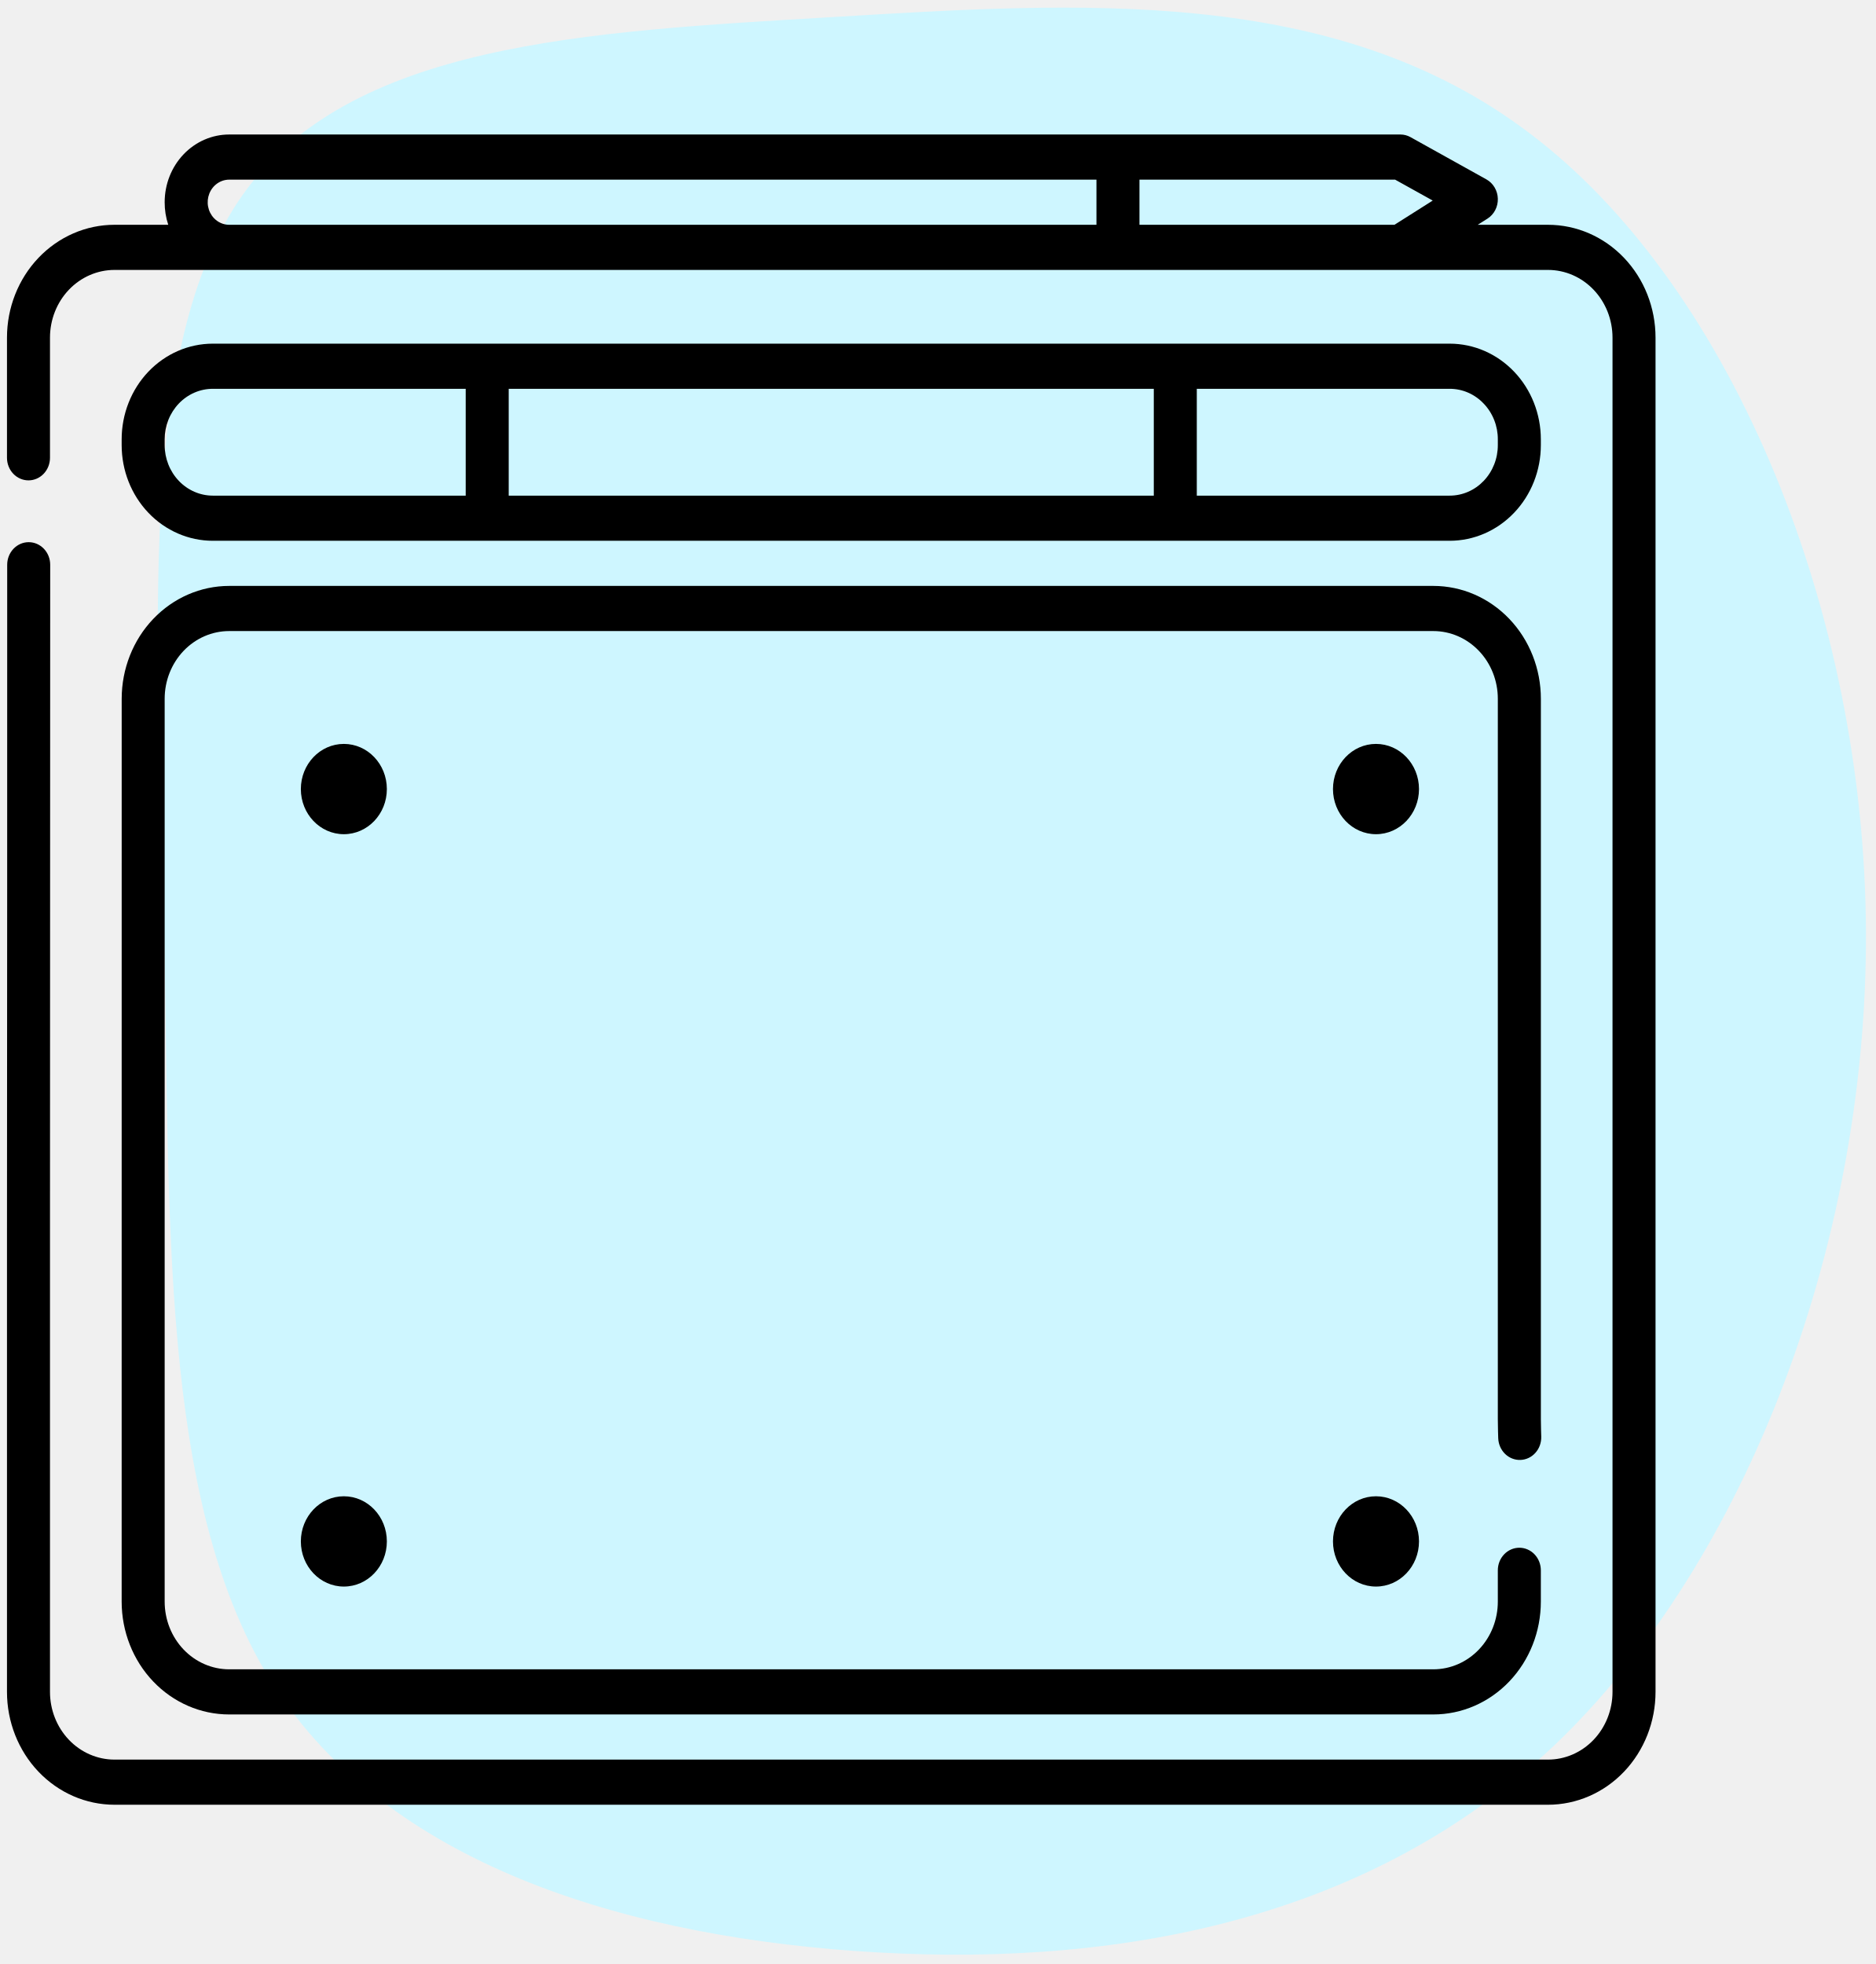
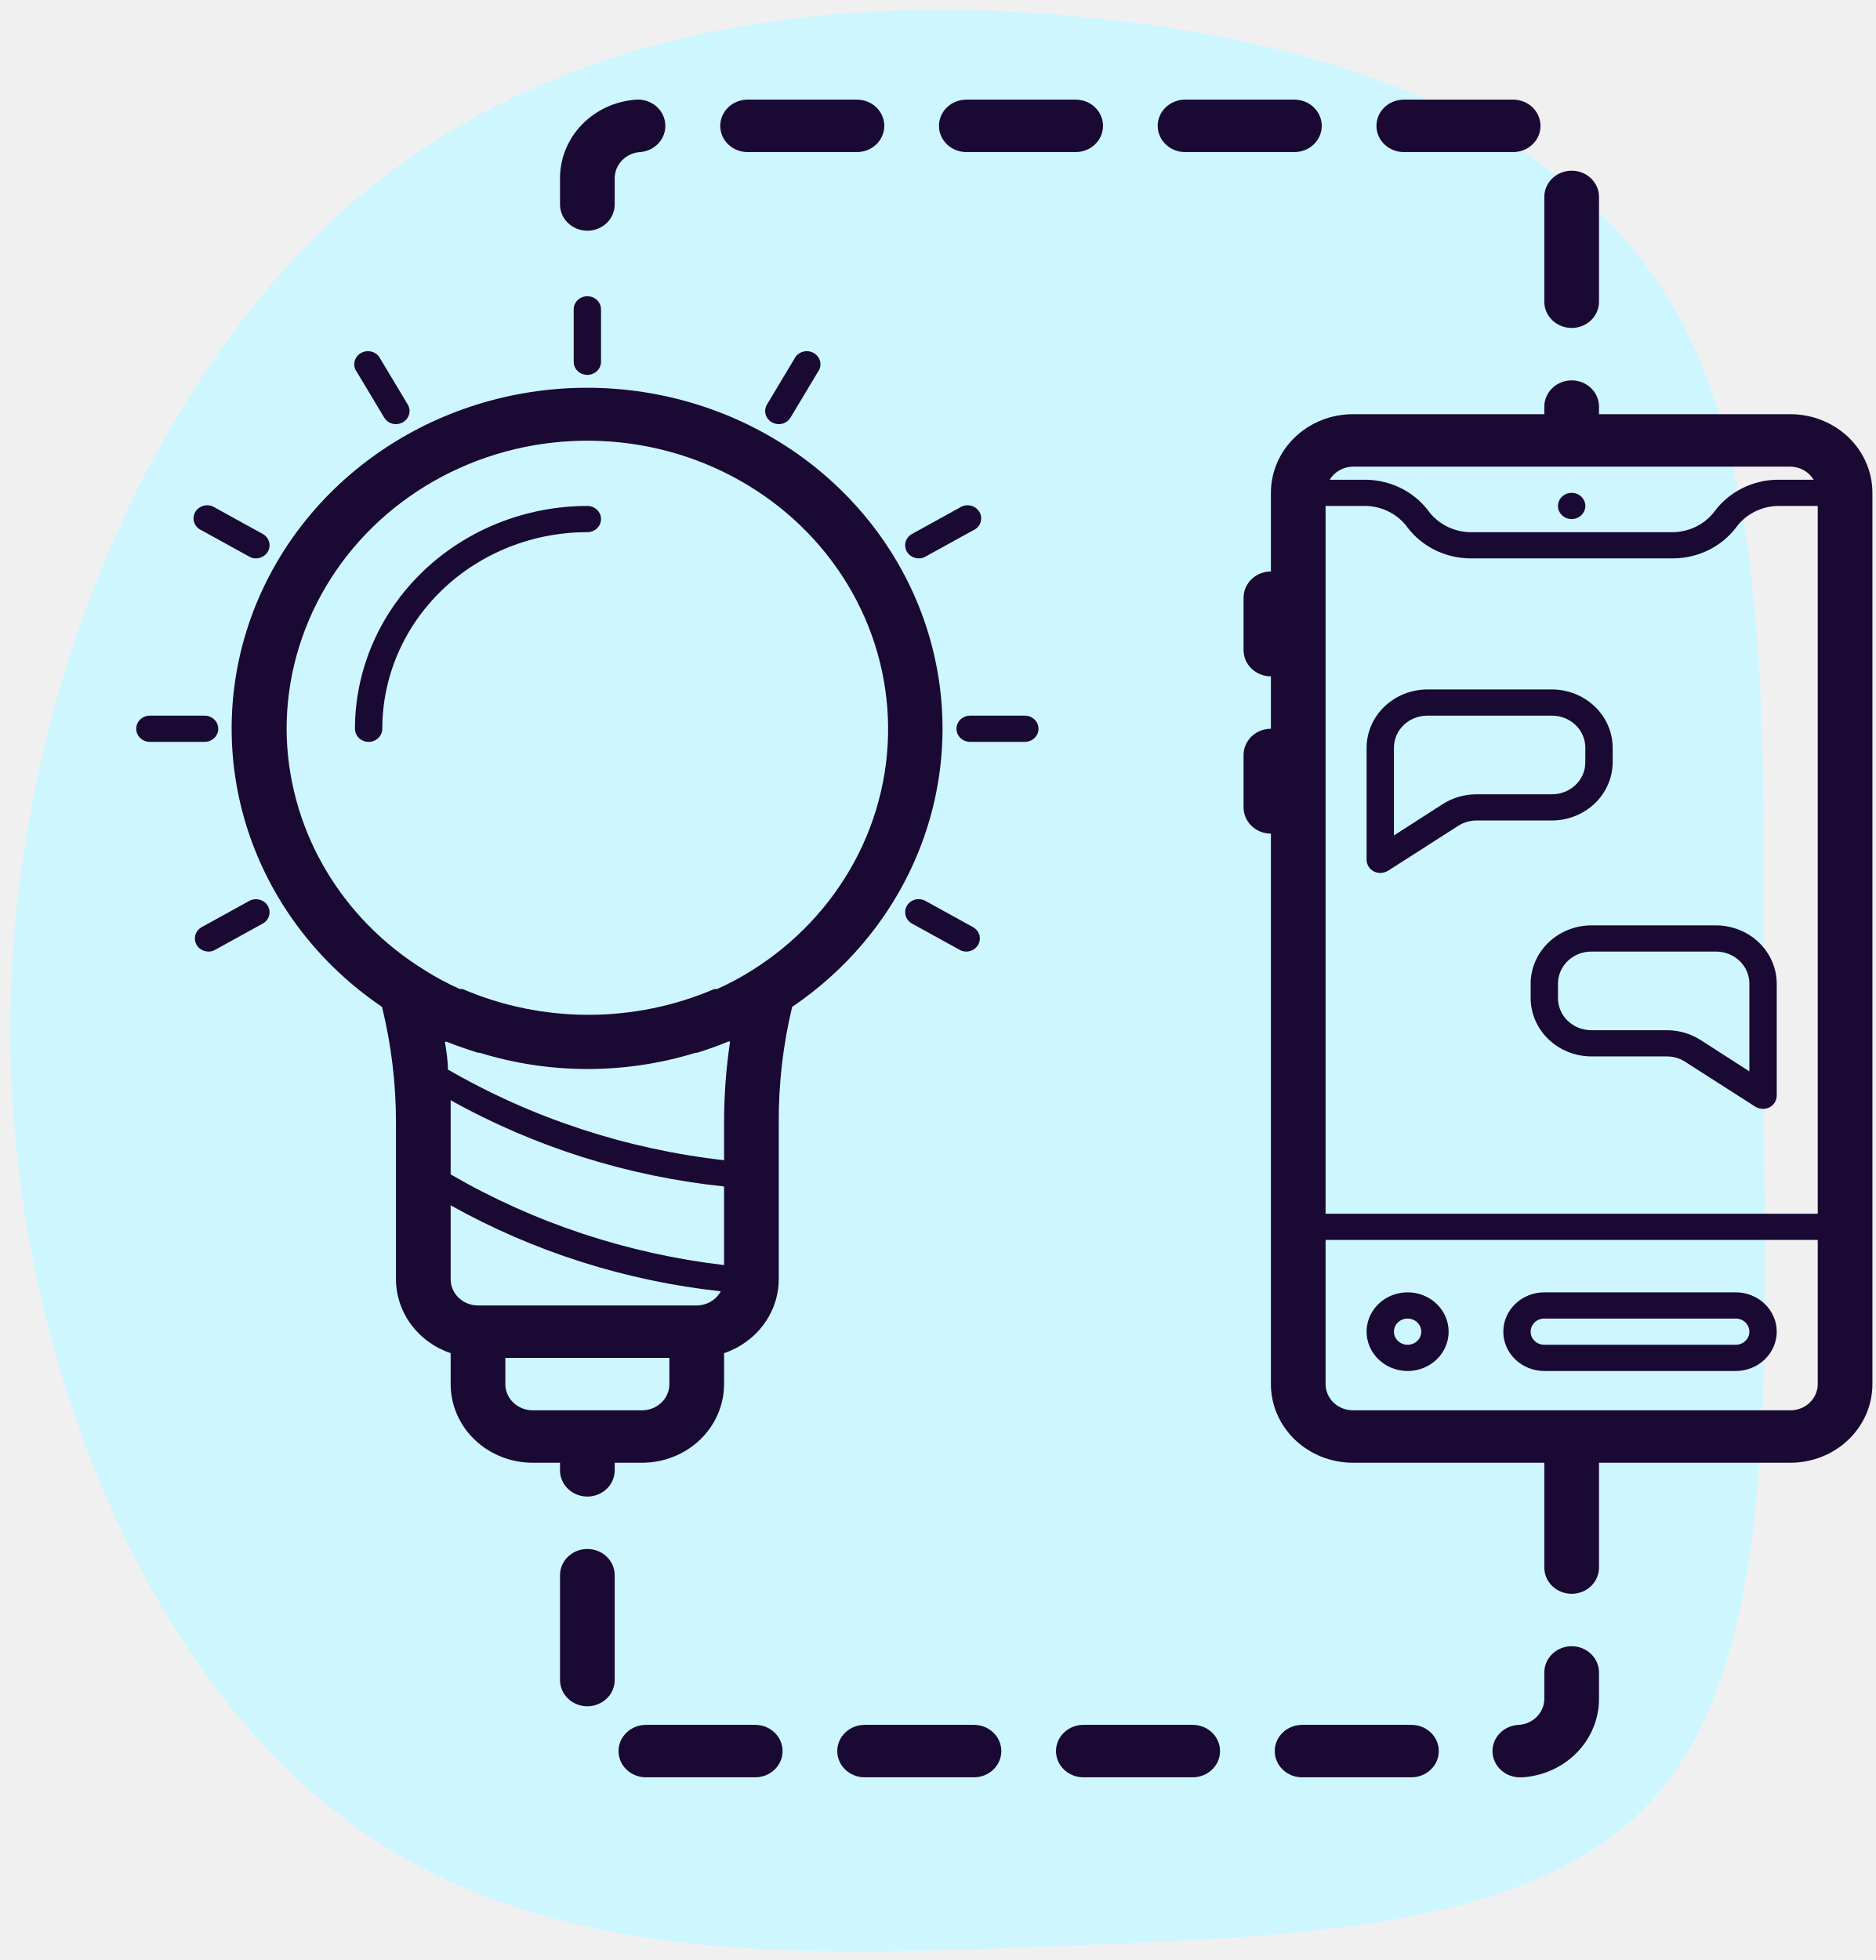
- <svg xmlns="http://www.w3.org/2000/svg" width="489" height="512" viewBox="0 0 489 512" fill="none">
-   <path d="M405.124 455.076C455.378 407.23 487.776 322.624 486.405 239.141C485.035 155.658 449.896 73.299 398.897 34.846C347.894 -4.008 281.028 0.642 216.753 4.465C152.477 8.287 91.118 11.28 63.203 50.884C35.289 90.489 41.14 166.303 42.762 241.353C44.385 316.404 41.45 390.293 70.113 437.389C98.773 484.082 158.706 503.985 222.729 508.595C286.753 513.204 354.866 502.521 405.124 455.076Z" fill="#CEF6FF" />
-   <g clip-path="url(#clip0)">
-     <path d="M403.558 58.601H385.236L387.769 57.002C388.618 56.465 389.316 55.7 389.793 54.786C390.269 53.872 390.505 52.842 390.476 51.8C390.45 50.759 390.158 49.745 389.634 48.86C389.113 47.975 388.375 47.252 387.496 46.764L367.709 35.751C366.9 35.301 365.999 35.065 365.084 35.065H59.745C55.284 35.065 51.007 36.925 47.853 40.235C44.699 43.545 42.928 48.035 42.928 52.717C42.92 54.72 43.236 56.709 43.862 58.601H29.848C22.414 58.601 15.285 61.701 10.029 67.218C4.773 72.735 1.82 80.219 1.82 88.021V119.344C1.82 120.904 2.41 122.401 3.461 123.504C4.513 124.608 5.939 125.228 7.425 125.228C8.912 125.228 10.338 124.608 11.389 123.504C12.44 122.401 13.031 120.904 13.031 119.344V88.021C13.031 83.34 14.803 78.85 17.956 75.539C21.11 72.229 25.388 70.369 29.848 70.369H403.558C408.018 70.369 412.294 72.229 415.447 75.539C418.6 78.85 420.373 83.34 420.373 88.021V441.061C420.373 445.743 418.6 450.235 415.447 453.545C412.294 456.855 408.018 458.715 403.558 458.715H29.848C25.388 458.715 21.11 456.855 17.956 453.545C14.803 450.235 13.031 445.743 13.031 441.061C13.031 414.299 13.031 370.885 13.031 322.921C13.031 263.708 13.087 197.552 13.087 147.224C13.087 145.663 12.496 144.167 11.445 143.064C10.394 141.96 8.968 141.34 7.481 141.34C5.995 141.34 4.569 141.96 3.517 143.064C2.466 144.167 1.876 145.663 1.876 147.224C1.876 197.552 1.876 263.698 1.82 322.911C1.82 370.885 1.82 414.299 1.82 441.061C1.82 448.863 4.773 456.347 10.029 461.866C15.285 467.381 22.414 470.482 29.848 470.482H403.558C407.239 470.482 410.883 469.722 414.284 468.242C417.685 466.765 420.772 464.599 423.375 461.866C425.978 459.134 428.042 455.89 429.452 452.32C430.859 448.751 431.587 444.925 431.587 441.061V88.021C431.587 80.219 428.633 72.735 423.375 67.218C418.12 61.701 410.99 58.601 403.558 58.601ZM55.774 56.865C54.994 56.041 54.463 54.993 54.249 53.853C54.035 52.713 54.148 51.532 54.573 50.46C54.997 49.387 55.715 48.47 56.636 47.824C57.556 47.179 58.638 46.834 59.745 46.833H285.838V58.601H59.745C59.007 58.6 58.276 58.447 57.594 58.149C56.913 57.851 56.294 57.415 55.774 56.865ZM297.05 58.601V46.833H363.701L373.502 52.285L363.532 58.601H297.05Z" fill="black" />
-     <path d="M377.921 140.977C384.224 140.977 390.269 138.349 394.725 133.67C399.186 128.991 401.689 122.646 401.689 116.029V114.538C401.689 107.922 399.186 101.576 394.725 96.897C390.269 92.219 384.224 89.59 377.921 89.59H55.484C49.18 89.59 43.135 92.219 38.677 96.897C34.22 101.576 31.716 107.922 31.716 114.538V116.029C31.716 122.646 34.22 128.991 38.677 133.67C43.135 138.349 49.18 140.977 55.484 140.977H377.921ZM132.618 129.209V101.358H300.787V129.209H132.618ZM386.794 105.222C387.968 106.442 388.895 107.893 389.526 109.493C390.158 111.092 390.483 112.807 390.475 114.538V116.029C390.479 117.76 390.154 119.475 389.523 121.074C388.891 122.674 387.968 124.127 386.801 125.352C385.635 126.576 384.25 127.547 382.725 128.209C381.204 128.871 379.568 129.21 377.921 129.209H311.998V101.358H377.921C379.568 101.354 381.204 101.693 382.729 102.356C384.25 103.019 385.635 103.993 386.794 105.222ZM42.927 116.009V114.519C42.928 112.789 43.255 111.077 43.886 109.479C44.518 107.882 45.443 106.431 46.609 105.209C47.775 103.987 49.159 103.017 50.682 102.357C52.204 101.696 53.836 101.357 55.484 101.358H121.406V129.209H55.484C52.155 129.207 48.962 127.817 46.608 125.346C44.254 122.875 42.93 119.524 42.927 116.029V116.009Z" fill="black" />
-     <path d="M31.716 417.526C31.716 425.33 34.669 432.814 39.925 438.329C45.181 443.848 52.311 446.945 59.744 446.945H373.66C381.093 446.945 388.223 443.848 393.477 438.329C398.735 432.814 401.689 425.33 401.689 417.526V409.367C401.689 407.806 401.098 406.309 400.046 405.206C398.994 404.103 397.568 403.483 396.084 403.483C394.596 403.483 393.171 404.103 392.118 405.206C391.066 406.309 390.475 407.806 390.475 409.367V417.526C390.475 422.206 388.707 426.698 385.55 430.008C382.396 433.317 378.121 435.178 373.66 435.178H59.744C55.284 435.178 51.007 433.317 47.853 430.008C44.699 426.698 42.927 422.206 42.927 417.526V182.165C42.927 177.484 44.699 172.994 47.853 169.683C51.007 166.373 55.284 164.513 59.744 164.513H373.66C378.121 164.513 382.396 166.373 385.55 169.683C388.707 172.994 390.475 177.484 390.475 182.165V370.012C390.475 371.876 390.571 374.818 390.579 374.916C390.605 375.688 390.774 376.448 391.081 377.152C391.387 377.855 391.823 378.489 392.358 379.016C392.898 379.544 393.533 379.954 394.223 380.225C394.91 380.495 395.645 380.621 396.383 380.594C397.118 380.567 397.842 380.388 398.51 380.067C399.182 379.747 399.784 379.291 400.286 378.725C400.792 378.16 401.18 377.496 401.438 376.771C401.696 376.047 401.818 375.277 401.792 374.504C401.792 374.504 401.696 371.641 401.696 369.983V182.165C401.696 174.363 398.746 166.879 393.488 161.362C388.23 155.845 381.104 152.745 373.668 152.745H59.754C52.32 152.745 45.191 155.845 39.935 161.362C34.678 166.879 31.725 174.363 31.725 182.165L31.716 417.526Z" fill="black" />
-     <path d="M89.641 217.469C95.833 217.469 100.852 212.2 100.852 205.701C100.852 199.202 95.833 193.933 89.641 193.933C83.449 193.933 78.43 199.202 78.43 205.701C78.43 212.2 83.449 217.469 89.641 217.469Z" fill="black" />
-     <path d="M358.712 217.469C364.903 217.469 369.924 212.2 369.924 205.701C369.924 199.202 364.903 193.933 358.712 193.933C352.52 193.933 347.5 199.202 347.5 205.701C347.5 212.2 352.52 217.469 358.712 217.469Z" fill="black" />
-     <path d="M89.641 413.603C95.833 413.603 100.852 408.335 100.852 401.835C100.852 395.336 95.833 390.067 89.641 390.067C83.449 390.067 78.43 395.336 78.43 401.835C78.43 408.335 83.449 413.603 89.641 413.603Z" fill="black" />
-     <path d="M358.712 413.603C364.903 413.603 369.924 408.335 369.924 401.835C369.924 395.336 364.903 390.067 358.712 390.067C352.52 390.067 347.5 395.336 347.5 401.835C347.5 408.335 352.52 413.603 358.712 413.603Z" fill="black" />
-   </g>
-   <defs>
-     <clipPath id="clip0">
-       <rect width="432.007" height="437.958" fill="white" transform="translate(0 32.9968)" />
-     </clipPath>
-   </defs>
+ <svg xmlns="http://www.w3.org/2000/svg" width="490" height="512" viewBox="0 0 490 512" fill="none">
+   <path d="M90.539 54.206C37.79 101.097 2.797 185.085 2.682 268.588C2.567 352.091 37.328 435.108 89.266 474.523C141.2 514.34 210.306 510.955 276.722 508.348C343.138 505.742 406.529 503.91 436.068 464.836C465.608 425.762 460.958 349.844 460.658 274.768C460.359 199.692 464.742 125.863 436.019 78.229C407.291 30.997 345.792 9.962 279.791 4.141C213.789 -1.679 143.285 7.715 90.539 54.206Z" fill="#CEF6FF" />
+   <path d="M467.725 108.2H417.724V106.214C417.724 104.398 416.971 102.656 415.632 101.372C414.292 100.088 412.475 99.366 410.581 99.366C408.687 99.366 406.87 100.088 405.53 101.372C404.191 102.656 403.438 104.398 403.438 106.214V108.2H353.439C347.756 108.2 342.305 110.364 338.287 114.216C334.269 118.069 332.011 123.294 332.011 128.742V149.285C330.117 149.285 328.3 150.007 326.96 151.291C325.621 152.575 324.868 154.317 324.868 156.133V169.828C324.868 171.644 325.621 173.386 326.96 174.67C328.3 175.954 330.117 176.676 332.011 176.676V190.371C330.117 190.371 328.3 191.092 326.96 192.376C325.621 193.66 324.868 195.402 324.868 197.218V210.913C324.868 212.729 325.621 214.471 326.96 215.755C328.3 217.04 330.117 217.761 332.011 217.761V361.56C332.011 367.008 334.269 372.233 338.287 376.086C342.305 379.938 347.756 382.103 353.439 382.103H403.438V409.493C403.438 411.309 404.191 413.051 405.53 414.335C406.87 415.619 408.687 416.341 410.581 416.341C412.475 416.341 414.292 415.619 415.632 414.335C416.971 413.051 417.724 411.309 417.724 409.493V382.103H467.725C473.407 382.103 478.855 379.938 482.873 376.086C486.895 372.233 489.151 367.008 489.151 361.56V128.742C489.151 123.294 486.895 118.069 482.873 114.216C478.855 110.364 473.407 108.2 467.725 108.2ZM353.439 121.895H467.725C468.958 121.914 470.166 122.239 471.231 122.839C472.292 123.439 473.177 124.294 473.793 125.318H464.151C461.031 125.387 457.965 126.138 455.193 127.515C452.421 128.891 450.012 130.857 448.152 133.262C446.948 134.962 445.346 136.368 443.472 137.367C441.599 138.366 439.508 138.93 437.366 139.014H383.796C381.654 138.93 379.563 138.366 377.69 137.367C375.817 136.368 374.214 134.962 373.01 133.262C371.151 130.857 368.742 128.891 365.97 127.515C363.196 126.138 360.132 125.387 357.01 125.318H347.368C347.985 124.294 348.868 123.439 349.932 122.839C350.996 122.239 352.205 121.914 353.439 121.895ZM474.867 361.56C474.867 363.376 474.112 365.118 472.774 366.402C471.436 367.686 469.616 368.408 467.725 368.408H353.439C351.545 368.408 349.728 367.686 348.388 366.402C347.049 365.118 346.296 363.376 346.296 361.56V323.899H474.867V361.56ZM346.296 317.051V132.166H357.01C359.152 132.25 361.243 132.814 363.116 133.813C364.989 134.812 366.592 136.218 367.796 137.918C369.656 140.323 372.064 142.289 374.837 143.665C377.61 145.042 380.674 145.793 383.796 145.861H437.366C440.5 145.803 443.579 145.057 446.365 143.68C449.151 142.303 451.57 140.332 453.436 137.918C454.64 136.218 456.246 134.812 458.116 133.813C459.991 132.814 462.08 132.25 464.223 132.166H474.867V317.051H346.296Z" fill="#190933" />
+   <path d="M410.581 135.59C412.553 135.59 414.153 134.057 414.153 132.166C414.153 130.275 412.553 128.742 410.581 128.742C408.609 128.742 407.01 130.275 407.01 132.166C407.01 134.057 408.609 135.59 410.581 135.59Z" fill="#190933" />
+   <path d="M153.442 139.014C154.389 139.014 155.298 138.653 155.967 138.011C156.637 137.369 157.013 136.498 157.013 135.59C157.013 134.682 156.637 133.811 155.967 133.169C155.298 132.527 154.389 132.166 153.442 132.166C137.346 132.184 121.914 138.322 110.532 149.234C99.15 160.145 92.748 174.939 92.729 190.37C92.729 191.278 93.105 192.149 93.775 192.791C94.445 193.433 95.353 193.794 96.3 193.794C97.247 193.794 98.156 193.433 98.825 192.791C99.495 192.149 99.871 191.278 99.871 190.37C99.871 176.75 105.516 163.687 115.562 154.056C125.608 144.424 139.234 139.014 153.442 139.014Z" fill="#190933" />
+   <path d="M149.871 80.809V94.504C149.871 95.412 150.247 96.283 150.917 96.925C151.587 97.567 152.495 97.928 153.442 97.928C154.389 97.928 155.298 97.567 155.967 96.925C156.637 96.283 157.013 95.412 157.013 94.504V80.809C157.013 79.901 156.637 79.031 155.967 78.388C155.298 77.746 154.389 77.385 153.442 77.385C152.495 77.385 151.587 77.746 150.917 78.388C150.247 79.031 149.871 79.901 149.871 80.809Z" fill="#190933" />
+   <path d="M103.442 110.802C104.069 110.781 104.681 110.616 105.228 110.322C106.039 109.865 106.629 109.119 106.87 108.248C107.11 107.376 106.982 106.448 106.514 105.666L99.371 93.751C99.165 93.315 98.866 92.924 98.493 92.605C98.12 92.287 97.682 92.046 97.206 91.901C96.73 91.754 96.227 91.706 95.73 91.757C95.234 91.809 94.753 91.96 94.322 92.201C93.889 92.442 93.515 92.767 93.222 93.155C92.93 93.544 92.725 93.986 92.622 94.455C92.519 94.924 92.52 95.408 92.624 95.877C92.729 96.345 92.934 96.788 93.228 97.175L100.371 109.09C100.683 109.607 101.13 110.037 101.669 110.338C102.208 110.638 102.819 110.798 103.442 110.802Z" fill="#190933" />
+   <path d="M65.086 145.382C65.615 145.714 66.239 145.881 66.872 145.861C67.495 145.857 68.106 145.698 68.645 145.397C69.184 145.097 69.631 144.667 69.943 144.149C70.412 143.367 70.539 142.439 70.299 141.568C70.058 140.696 69.468 139.95 68.657 139.493L56.229 132.645C55.825 132.363 55.363 132.166 54.875 132.066C54.386 131.966 53.881 131.965 53.392 132.064C52.903 132.163 52.441 132.359 52.036 132.64C51.631 132.92 51.292 133.279 51.041 133.693C50.79 134.108 50.632 134.567 50.578 135.044C50.524 135.52 50.575 136.002 50.727 136.458C50.879 136.914 51.13 137.335 51.462 137.693C51.795 138.05 52.202 138.337 52.657 138.534L65.086 145.382Z" fill="#190933" />
+   <path d="M35.587 190.37C35.587 191.278 35.963 192.149 36.633 192.791C37.302 193.433 38.211 193.794 39.158 193.794H53.443C54.391 193.794 55.299 193.433 55.969 192.791C56.639 192.149 57.015 191.278 57.015 190.37C57.015 189.462 56.639 188.592 55.969 187.949C55.299 187.307 54.391 186.946 53.443 186.946H39.158C38.211 186.946 37.302 187.307 36.633 187.949C35.963 188.592 35.587 189.462 35.587 190.37Z" fill="#190933" />
+   <path d="M54.444 248.575C55.075 248.586 55.696 248.42 56.229 248.095L68.658 241.247C69.469 240.79 70.058 240.045 70.299 239.173C70.54 238.301 70.412 237.373 69.943 236.591C69.466 235.814 68.689 235.248 67.779 235.018C66.87 234.787 65.902 234.909 65.086 235.359L52.658 242.206C51.988 242.588 51.466 243.168 51.172 243.861C50.878 244.553 50.829 245.318 51.031 246.04C51.233 246.761 51.676 247.4 52.293 247.857C52.909 248.315 53.664 248.567 54.444 248.575Z" fill="#190933" />
+   <path d="M207.512 93.751L200.37 105.666C199.901 106.448 199.773 107.376 200.014 108.248C200.255 109.119 200.844 109.865 201.655 110.322C202.202 110.616 202.814 110.781 203.441 110.802C204.064 110.798 204.675 110.638 205.214 110.338C205.753 110.037 206.201 109.607 206.512 109.09L213.655 97.175C213.949 96.788 214.155 96.345 214.259 95.877C214.364 95.408 214.364 94.924 214.262 94.455C214.158 93.986 213.954 93.544 213.661 93.155C213.368 92.767 212.994 92.442 212.562 92.201C212.13 91.96 211.65 91.809 211.153 91.757C210.656 91.706 210.154 91.754 209.678 91.901C209.202 92.046 208.763 92.287 208.39 92.605C208.017 92.924 207.718 93.315 207.512 93.751Z" fill="#190933" />
+   <path d="M236.941 144.149C237.253 144.667 237.7 145.097 238.239 145.397C238.778 145.698 239.389 145.857 240.012 145.861C240.645 145.881 241.269 145.714 241.798 145.382L254.226 138.534C254.682 138.337 255.089 138.05 255.421 137.693C255.754 137.335 256.004 136.914 256.157 136.458C256.309 136.002 256.36 135.52 256.306 135.044C256.252 134.567 256.094 134.108 255.843 133.693C255.592 133.279 255.253 132.92 254.848 132.64C254.443 132.359 253.981 132.163 253.492 132.064C253.003 131.965 252.498 131.966 252.009 132.066C251.52 132.166 251.059 132.363 250.655 132.645L238.226 139.493C237.416 139.95 236.826 140.696 236.585 141.568C236.345 142.439 236.472 143.367 236.941 144.149Z" fill="#190933" />
+   <path d="M271.298 190.37C271.298 189.463 270.921 188.592 270.252 187.95C269.582 187.308 268.673 186.947 267.726 186.947H253.441C252.493 186.947 251.585 187.308 250.915 187.95C250.245 188.592 249.869 189.463 249.869 190.37C249.869 191.278 250.245 192.149 250.915 192.791C251.585 193.433 252.493 193.794 253.441 193.794H267.726C268.673 193.794 269.582 193.433 270.252 192.791C270.921 192.149 271.298 191.278 271.298 190.37Z" fill="#190933" />
+   <path d="M250.655 248.095C251.188 248.42 251.809 248.587 252.441 248.575C253.22 248.567 253.975 248.315 254.592 247.857C255.208 247.4 255.651 246.761 255.853 246.04C256.056 245.318 256.006 244.553 255.713 243.861C255.419 243.169 254.897 242.588 254.226 242.206L241.798 235.359C241.397 235.127 240.951 234.975 240.487 234.912C240.023 234.848 239.55 234.875 239.098 234.99C238.645 235.105 238.22 235.306 237.85 235.581C237.479 235.856 237.17 236.2 236.941 236.591C236.472 237.373 236.345 238.301 236.585 239.173C236.826 240.045 237.416 240.79 238.226 241.248L250.655 248.095Z" fill="#190933" />
+   <path d="M139.156 382.103H146.299V384.088C146.299 385.904 147.052 387.646 148.391 388.93C149.731 390.215 151.547 390.936 153.442 390.936C155.336 390.936 157.153 390.215 158.493 388.93C159.832 387.646 160.585 385.904 160.585 384.088V382.103H167.727C173.41 382.103 178.861 379.938 182.879 376.086C186.898 372.233 189.156 367.008 189.156 361.56V353.48C193.323 352.067 196.934 349.453 199.491 345.996C202.049 342.539 203.429 338.408 203.441 334.169V293.084C203.399 282.968 204.574 272.881 206.941 263.023C223.044 252.119 235.109 236.584 241.389 218.668C247.669 200.752 247.838 181.385 241.871 163.371C235.904 145.357 224.111 129.631 208.2 118.47C192.289 107.31 173.086 101.294 153.37 101.294C133.655 101.294 114.451 107.31 98.54 118.47C82.629 129.631 70.836 145.357 64.869 163.371C58.903 181.385 59.071 200.752 65.351 218.668C71.631 236.584 83.696 252.119 99.8 263.023C102.215 272.876 103.437 282.963 103.442 293.084V334.169C103.455 338.408 104.834 342.539 107.392 345.996C109.949 349.453 113.56 352.067 117.728 353.48V361.56C117.728 367.008 119.985 372.233 124.004 376.086C128.023 379.938 133.473 382.103 139.156 382.103ZM189.156 330.472C163.868 327.497 139.525 319.423 117.728 306.779V293.084C117.728 291.167 117.728 289.318 117.728 287.401C139.627 299.626 163.962 307.302 189.156 309.929V330.472ZM117.728 314.859C139.37 326.96 163.404 334.609 188.298 337.32C187.701 338.426 186.799 339.354 185.692 340.006C184.584 340.657 183.312 341.007 182.013 341.017H124.871C122.976 341.017 121.16 340.296 119.82 339.011C118.481 337.727 117.728 335.986 117.728 334.169V314.859ZM174.87 361.56C174.87 363.376 174.117 365.118 172.778 366.402C171.438 367.686 169.622 368.407 167.727 368.407H139.156C137.262 368.407 135.445 367.686 134.105 366.402C132.766 365.118 132.013 363.376 132.013 361.56V354.712H174.87V361.56ZM74.871 190.37C74.884 177.322 78.433 164.5 85.17 153.161C91.906 141.823 101.6 132.357 113.301 125.691C125.002 119.024 138.309 115.386 151.917 115.133C165.526 114.88 178.97 118.02 190.931 124.246C202.893 130.472 212.963 139.571 220.153 150.65C227.344 161.729 231.409 174.409 231.95 187.448C232.491 200.486 229.49 213.436 223.24 225.027C216.99 236.619 207.706 246.456 196.298 253.573C193.427 255.384 190.419 256.986 187.298 258.367H186.584C176.248 262.802 165.051 265.094 153.727 265.094C142.403 265.094 131.207 262.802 120.871 258.367H120.156C117.036 256.986 114.028 255.384 111.157 253.573C100.076 246.79 90.947 237.45 84.608 226.407C78.268 215.365 74.921 202.975 74.871 190.37ZM124.871 275.006H125.299C143.645 280.668 163.381 280.668 181.727 275.006H182.155C184.941 274.116 187.655 273.158 190.298 272.062H190.727C189.692 279.026 189.167 286.05 189.156 293.084V303.081C163.623 300.195 139.028 292.118 117.014 279.389C117.014 276.924 116.585 274.527 116.228 272.13H116.657C119.299 273.158 122.014 274.116 124.871 275.006Z" fill="#190933" />
+   <path d="M153.442 404.631C151.547 404.631 149.731 405.352 148.391 406.637C147.052 407.921 146.299 409.663 146.299 411.479V438.867C146.299 440.685 147.052 442.426 148.391 443.712C149.731 444.995 151.547 445.719 153.442 445.719C155.336 445.719 157.153 444.995 158.493 443.712C159.832 442.426 160.585 440.685 160.585 438.867V411.479C160.585 409.663 159.832 407.921 158.493 406.637C157.153 405.352 155.336 404.631 153.442 404.631Z" fill="#190933" />
+   <path d="M311.583 450.579H283.011C281.117 450.579 279.3 451.299 277.961 452.586C276.621 453.868 275.869 455.609 275.869 457.427C275.869 459.244 276.621 460.985 277.961 462.267C279.3 463.554 281.117 464.274 283.011 464.274H311.583C313.477 464.274 315.294 463.554 316.633 462.267C317.973 460.985 318.725 459.244 318.725 457.427C318.725 455.609 317.973 453.868 316.633 452.586C315.294 451.299 313.477 450.579 311.583 450.579Z" fill="#190933" />
+   <path d="M218.727 457.427C218.727 459.244 219.479 460.985 220.819 462.267C222.158 463.554 223.975 464.274 225.869 464.274H254.44C256.335 464.274 258.152 463.554 259.491 462.267C260.831 460.985 261.583 459.244 261.583 457.427C261.583 455.609 260.831 453.868 259.491 452.586C258.152 451.299 256.335 450.579 254.44 450.579H225.869C223.975 450.579 222.158 451.299 220.819 452.586C219.479 453.868 218.727 455.609 218.727 457.427Z" fill="#190933" />
+   <path d="M410.581 430.034C408.687 430.034 406.87 430.758 405.53 432.04C404.191 433.327 403.438 435.068 403.438 436.881V443.732C403.443 445.465 402.759 447.138 401.526 448.412C400.293 449.683 398.602 450.459 396.795 450.579C394.901 450.644 393.11 451.424 391.818 452.755C390.525 454.081 389.836 455.85 389.903 457.664C389.969 459.481 390.785 461.198 392.171 462.436C393.558 463.679 395.401 464.338 397.296 464.274H397.795C403.214 463.908 408.287 461.584 411.987 457.772C415.686 453.957 417.737 448.939 417.724 443.732V436.881C417.724 435.068 416.971 433.327 415.632 432.04C414.292 430.758 412.475 430.034 410.581 430.034Z" fill="#190933" />
+   <path d="M197.298 450.579H168.727C166.833 450.579 165.016 451.299 163.677 452.586C162.337 453.868 161.585 455.609 161.585 457.427C161.585 459.244 162.337 460.985 163.677 462.267C165.016 463.554 166.833 464.274 168.727 464.274H197.298C199.193 464.274 201.01 463.554 202.349 462.267C203.689 460.985 204.441 459.244 204.441 457.427C204.441 455.609 203.689 453.868 202.349 452.586C201.01 451.299 199.193 450.579 197.298 450.579Z" fill="#190933" />
+   <path d="M368.725 464.274C370.619 464.274 372.436 463.554 373.775 462.267C375.115 460.985 375.867 459.244 375.867 457.427C375.867 455.609 375.115 453.868 373.775 452.586C372.436 451.299 370.619 450.579 368.725 450.579H340.154C338.259 450.579 336.442 451.299 335.103 452.586C333.763 453.868 333.011 455.609 333.011 457.427C333.011 459.244 333.763 460.985 335.103 462.267C336.442 463.554 338.259 464.274 340.154 464.274H368.725Z" fill="#190933" />
+   <path d="M231.012 32.877C231.012 31.061 230.26 29.319 228.92 28.035C227.581 26.751 225.764 26.029 223.87 26.029H195.299C193.404 26.029 191.588 26.751 190.248 28.035C188.908 29.319 188.156 31.061 188.156 32.877C188.156 34.693 188.908 36.435 190.248 37.719C191.588 39.003 193.404 39.724 195.299 39.724H223.87C225.764 39.724 227.581 39.003 228.92 37.719C230.26 36.435 231.012 34.693 231.012 32.877Z" fill="#190933" />
+   <path d="M345.297 32.877C345.297 31.061 344.544 29.319 343.205 28.035C341.865 26.751 340.048 26.029 338.154 26.029H309.583C307.689 26.029 305.872 26.751 304.532 28.035C303.193 29.319 302.44 31.061 302.44 32.877C302.44 34.693 303.193 36.435 304.532 37.719C305.872 39.003 307.689 39.724 309.583 39.724H338.154C340.048 39.724 341.865 39.003 343.205 37.719C344.544 36.435 345.297 34.693 345.297 32.877Z" fill="#190933" />
+   <path d="M288.154 32.877C288.154 31.061 287.402 29.319 286.062 28.035C284.723 26.751 282.906 26.029 281.012 26.029H252.441C250.546 26.029 248.73 26.751 247.39 28.035C246.05 29.319 245.298 31.061 245.298 32.877C245.298 34.693 246.05 36.435 247.39 37.719C248.73 39.003 250.546 39.724 252.441 39.724H281.012C282.906 39.724 284.723 39.003 286.062 37.719C287.402 36.435 288.154 34.693 288.154 32.877Z" fill="#190933" />
+   <path d="M403.438 51.433V78.823C403.438 80.639 404.191 82.381 405.53 83.665C406.87 84.95 408.687 85.671 410.581 85.671C412.475 85.671 414.292 84.95 415.632 83.665C416.971 82.381 417.724 80.639 417.724 78.823V51.433C417.724 49.617 416.971 47.875 415.632 46.591C414.292 45.307 412.475 44.586 410.581 44.586C408.687 44.586 406.87 45.307 405.53 46.591C404.191 47.875 403.438 49.617 403.438 51.433Z" fill="#190933" />
+   <path d="M366.725 26.029C364.83 26.029 363.014 26.751 361.674 28.035C360.335 29.319 359.582 31.061 359.582 32.877C359.582 34.693 360.335 36.435 361.674 37.719C363.014 39.003 364.83 39.724 366.725 39.724H395.296C397.19 39.724 399.007 39.003 400.347 37.719C401.686 36.435 402.439 34.693 402.439 32.877C402.439 31.061 401.686 29.319 400.347 28.035C399.007 26.751 397.19 26.029 395.296 26.029H366.725Z" fill="#190933" />
+   <path d="M160.585 53.419V46.571C160.58 44.835 161.264 43.162 162.497 41.891C163.73 40.62 165.421 39.845 167.228 39.724C169.098 39.583 170.835 38.743 172.065 37.385C173.294 36.027 173.917 34.26 173.799 32.465C173.744 31.565 173.505 30.685 173.095 29.874C172.684 29.063 172.111 28.338 171.407 27.74C170.704 27.142 169.884 26.683 168.995 26.389C168.107 26.095 167.166 25.973 166.227 26.028C160.809 26.393 155.736 28.717 152.036 32.531C148.337 36.345 146.286 41.363 146.299 46.571V53.419C146.299 55.235 147.052 56.977 148.391 58.261C149.731 59.545 151.548 60.266 153.442 60.266C155.336 60.266 157.153 59.545 158.493 58.261C159.832 56.977 160.585 55.235 160.585 53.419Z" fill="#190933" />
+   <path d="M367.725 358.136C369.843 358.136 371.915 357.534 373.677 356.405C375.439 355.276 376.812 353.672 377.623 351.795C378.434 349.919 378.646 347.853 378.233 345.861C377.819 343.868 376.799 342.038 375.301 340.602C373.802 339.166 371.893 338.187 369.815 337.791C367.736 337.395 365.582 337.598 363.624 338.376C361.667 339.153 359.993 340.469 358.816 342.159C357.639 343.848 357.01 345.833 357.01 347.865C357.01 350.589 358.139 353.201 360.148 355.128C362.158 357.054 364.883 358.136 367.725 358.136ZM367.725 344.441C368.431 344.441 369.121 344.642 369.709 345.018C370.296 345.394 370.754 345.929 371.024 346.555C371.295 347.18 371.365 347.869 371.227 348.533C371.089 349.197 370.749 349.807 370.25 350.286C369.75 350.765 369.114 351.091 368.421 351.223C367.728 351.355 367.01 351.287 366.358 351.028C365.705 350.769 365.148 350.33 364.755 349.767C364.363 349.204 364.153 348.542 364.153 347.865C364.153 346.957 364.529 346.086 365.199 345.444C365.869 344.802 366.777 344.441 367.725 344.441Z" fill="#190933" />
+   <path d="M403.438 358.136H453.436C456.28 358.136 459.006 357.054 461.014 355.128C463.023 353.201 464.152 350.589 464.152 347.865C464.152 345.141 463.023 342.528 461.014 340.602C459.006 338.675 456.28 337.594 453.436 337.594H403.438C400.597 337.594 397.872 338.675 395.863 340.602C393.853 342.528 392.724 345.141 392.724 347.865C392.724 350.589 393.853 353.201 395.863 355.128C397.872 357.054 400.597 358.136 403.438 358.136ZM403.438 344.441H453.436C454.384 344.441 455.294 344.802 455.965 345.444C456.632 346.086 457.009 346.957 457.009 347.865C457.009 348.773 456.632 349.644 455.965 350.286C455.294 350.928 454.384 351.288 453.436 351.288H403.438C402.491 351.288 401.583 350.928 400.913 350.286C400.243 349.644 399.867 348.773 399.867 347.865C399.867 346.957 400.243 346.086 400.913 345.444C401.583 344.802 402.491 344.441 403.438 344.441Z" fill="#190933" />
+   <path d="M448.295 241.727H415.724C411.524 241.745 407.502 243.353 404.532 246.2C401.562 249.047 399.886 252.903 399.867 256.929V260.763C399.886 264.79 401.562 268.646 404.532 271.493C407.502 274.34 411.524 275.947 415.724 275.965H435.438C437.172 275.958 438.867 276.46 440.295 277.403L458.582 289.113C459.186 289.458 459.874 289.647 460.583 289.66C461.178 289.655 461.765 289.514 462.294 289.249C462.851 288.948 463.321 288.511 463.644 287.982C463.971 287.453 464.147 286.851 464.152 286.237V256.929C464.135 252.903 462.457 249.047 459.488 246.2C456.519 243.353 452.497 241.745 448.295 241.727ZM457.009 279.868L444.223 271.651C441.619 269.995 438.563 269.114 435.438 269.117H415.724C413.413 269.117 411.196 268.237 409.562 266.671C407.928 265.104 407.01 262.979 407.01 260.763V256.929C407.01 254.713 407.928 252.588 409.562 251.021C411.196 249.455 413.413 248.575 415.724 248.575H448.295C450.606 248.575 452.824 249.455 454.455 251.021C456.091 252.588 457.009 254.713 457.009 256.929V279.868Z" fill="#190933" />
+   <path d="M421.295 199.135V195.301C421.276 191.275 419.6 187.419 416.63 184.572C413.661 181.725 409.638 180.117 405.438 180.099H372.867C368.667 180.117 364.645 181.725 361.675 184.572C358.706 187.419 357.029 191.275 357.01 195.301V224.608C357.016 225.223 357.191 225.825 357.517 226.354C357.843 226.883 358.309 227.32 358.868 227.621C359.397 227.886 359.984 228.027 360.582 228.032C361.287 228.019 361.976 227.83 362.582 227.484L380.867 215.775C382.295 214.832 383.99 214.33 385.725 214.337H405.438C409.638 214.319 413.661 212.712 416.63 209.865C419.6 207.018 421.276 203.162 421.295 199.135ZM376.939 210.023L364.153 218.24V195.301C364.153 193.085 365.071 190.96 366.706 189.394C368.34 187.827 370.556 186.947 372.867 186.947H405.438C407.749 186.947 409.966 187.827 411.6 189.394C413.234 190.96 414.153 193.085 414.153 195.301V199.135C414.153 201.351 413.234 203.476 411.6 205.043C409.966 206.609 407.749 207.489 405.438 207.489H385.725C382.599 207.486 379.543 208.367 376.939 210.023Z" fill="#190933" />
</svg>
